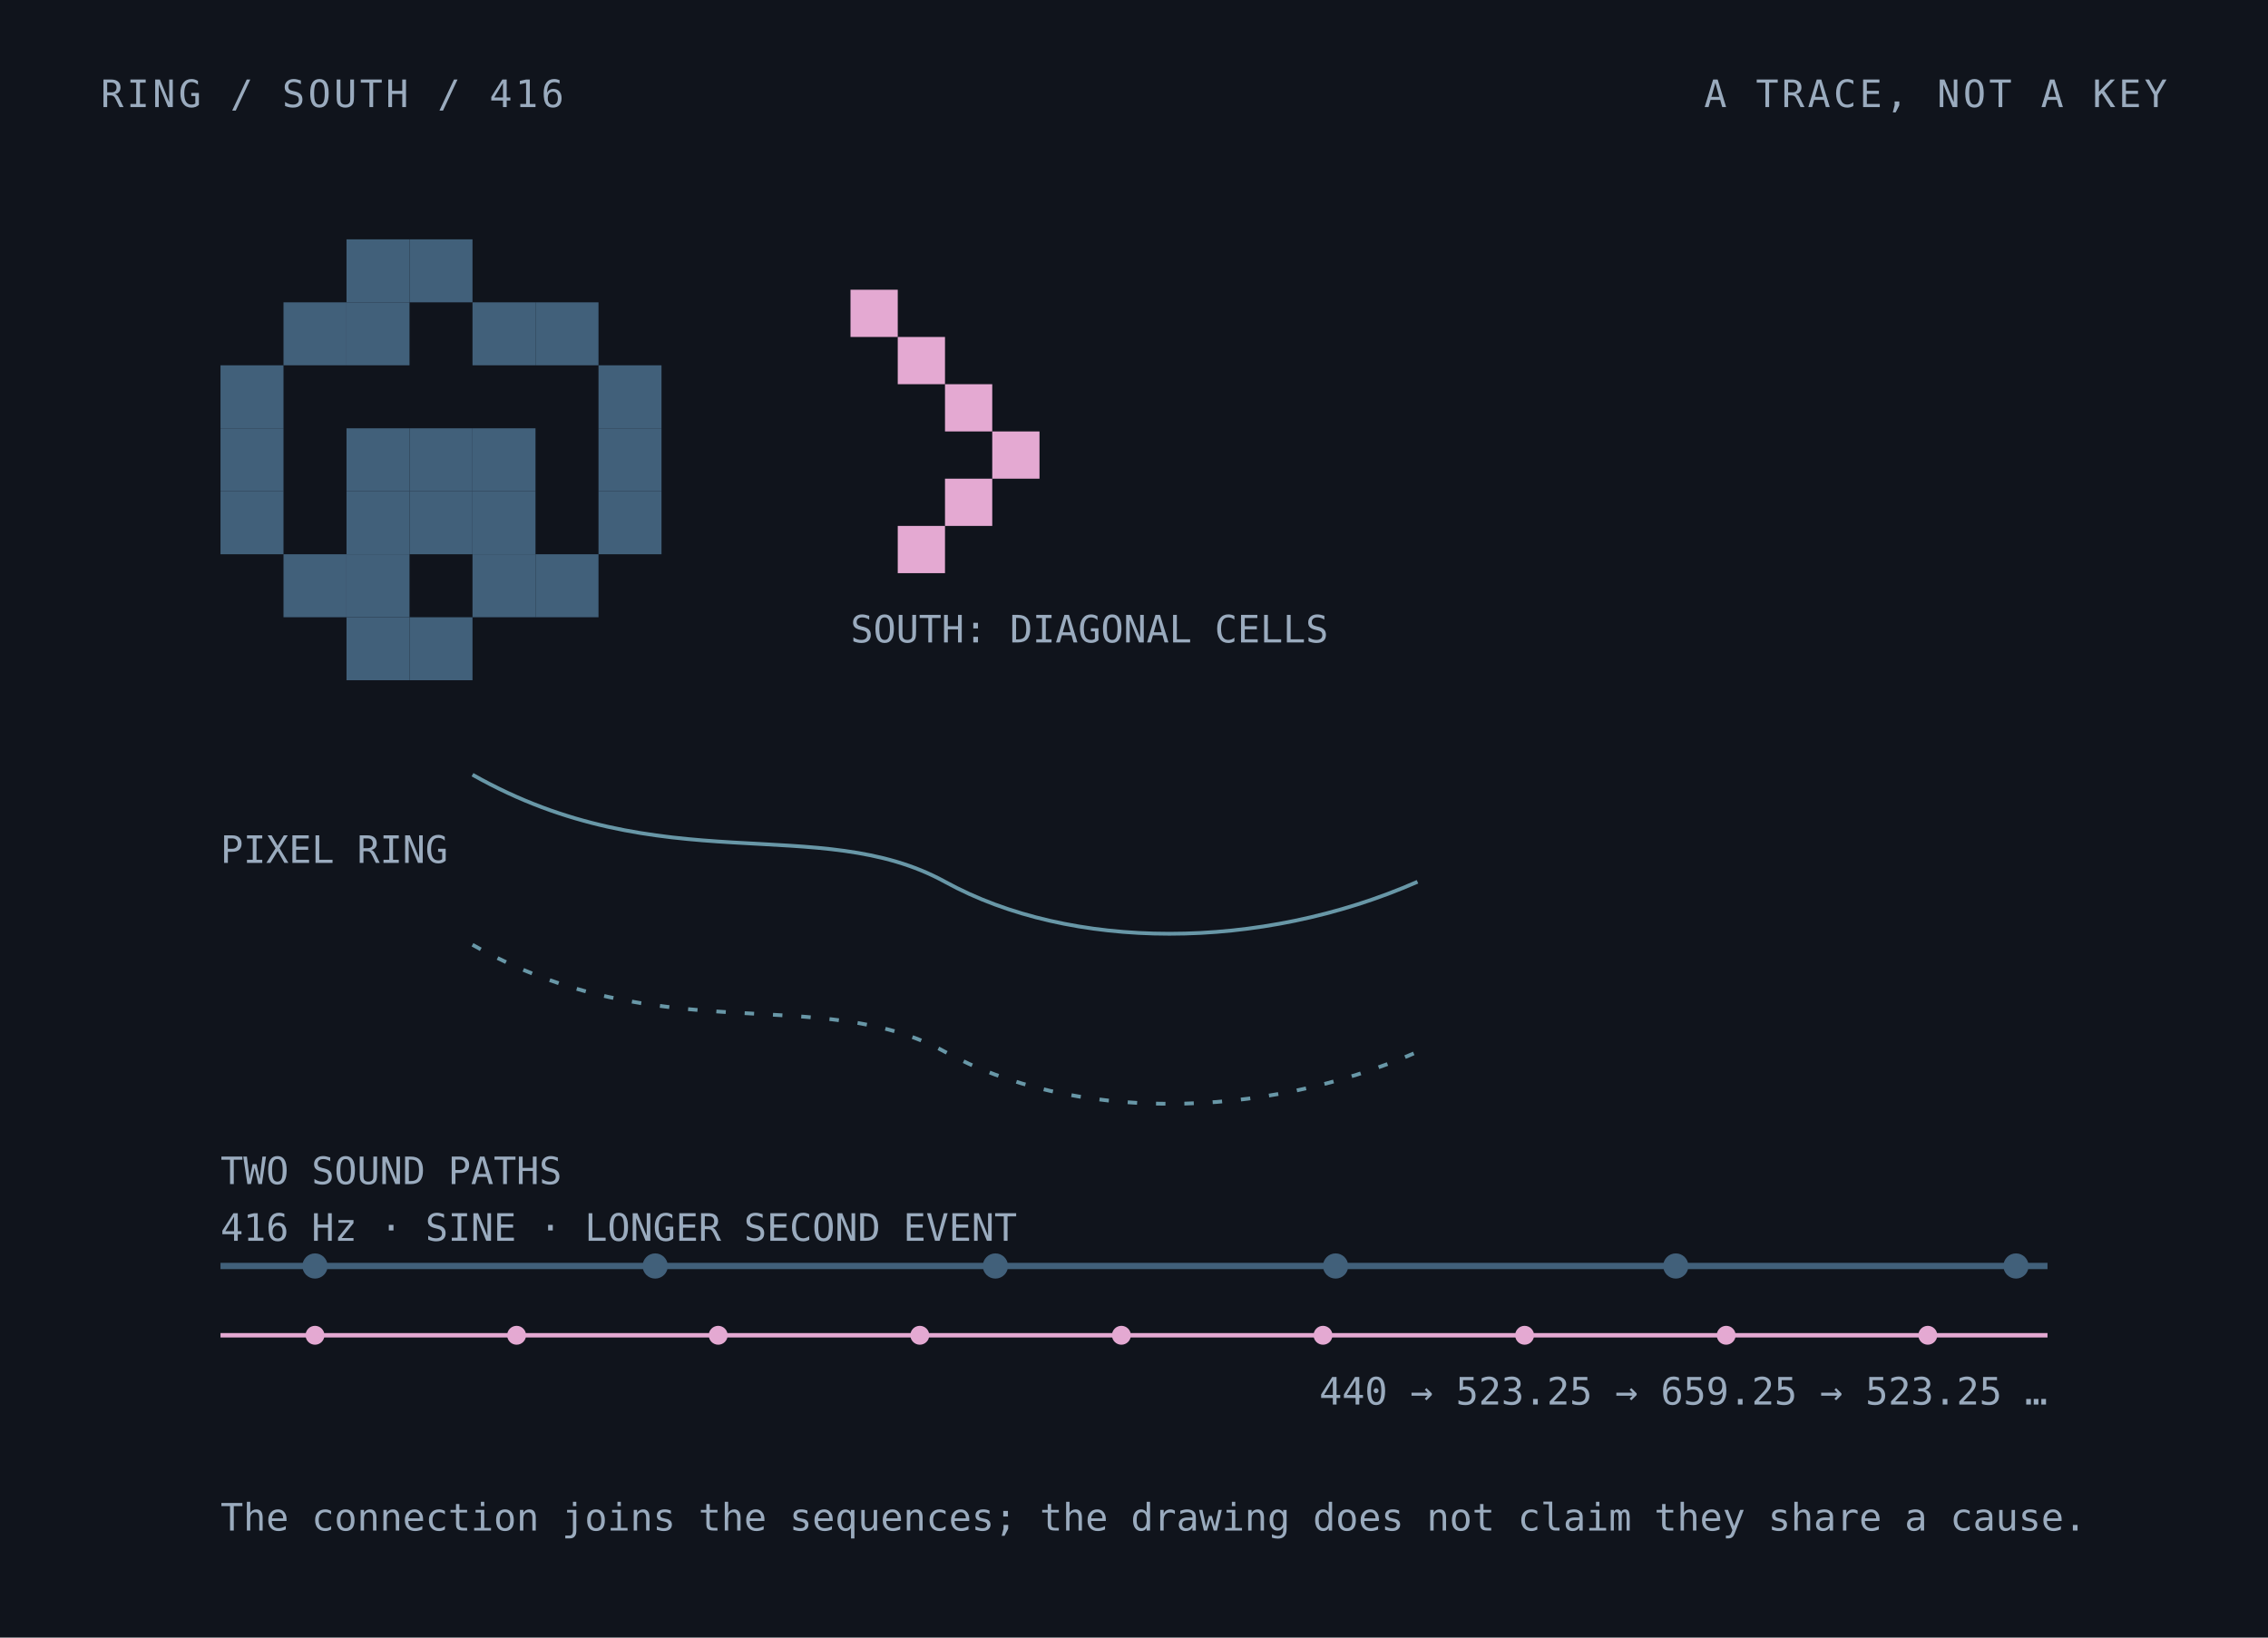
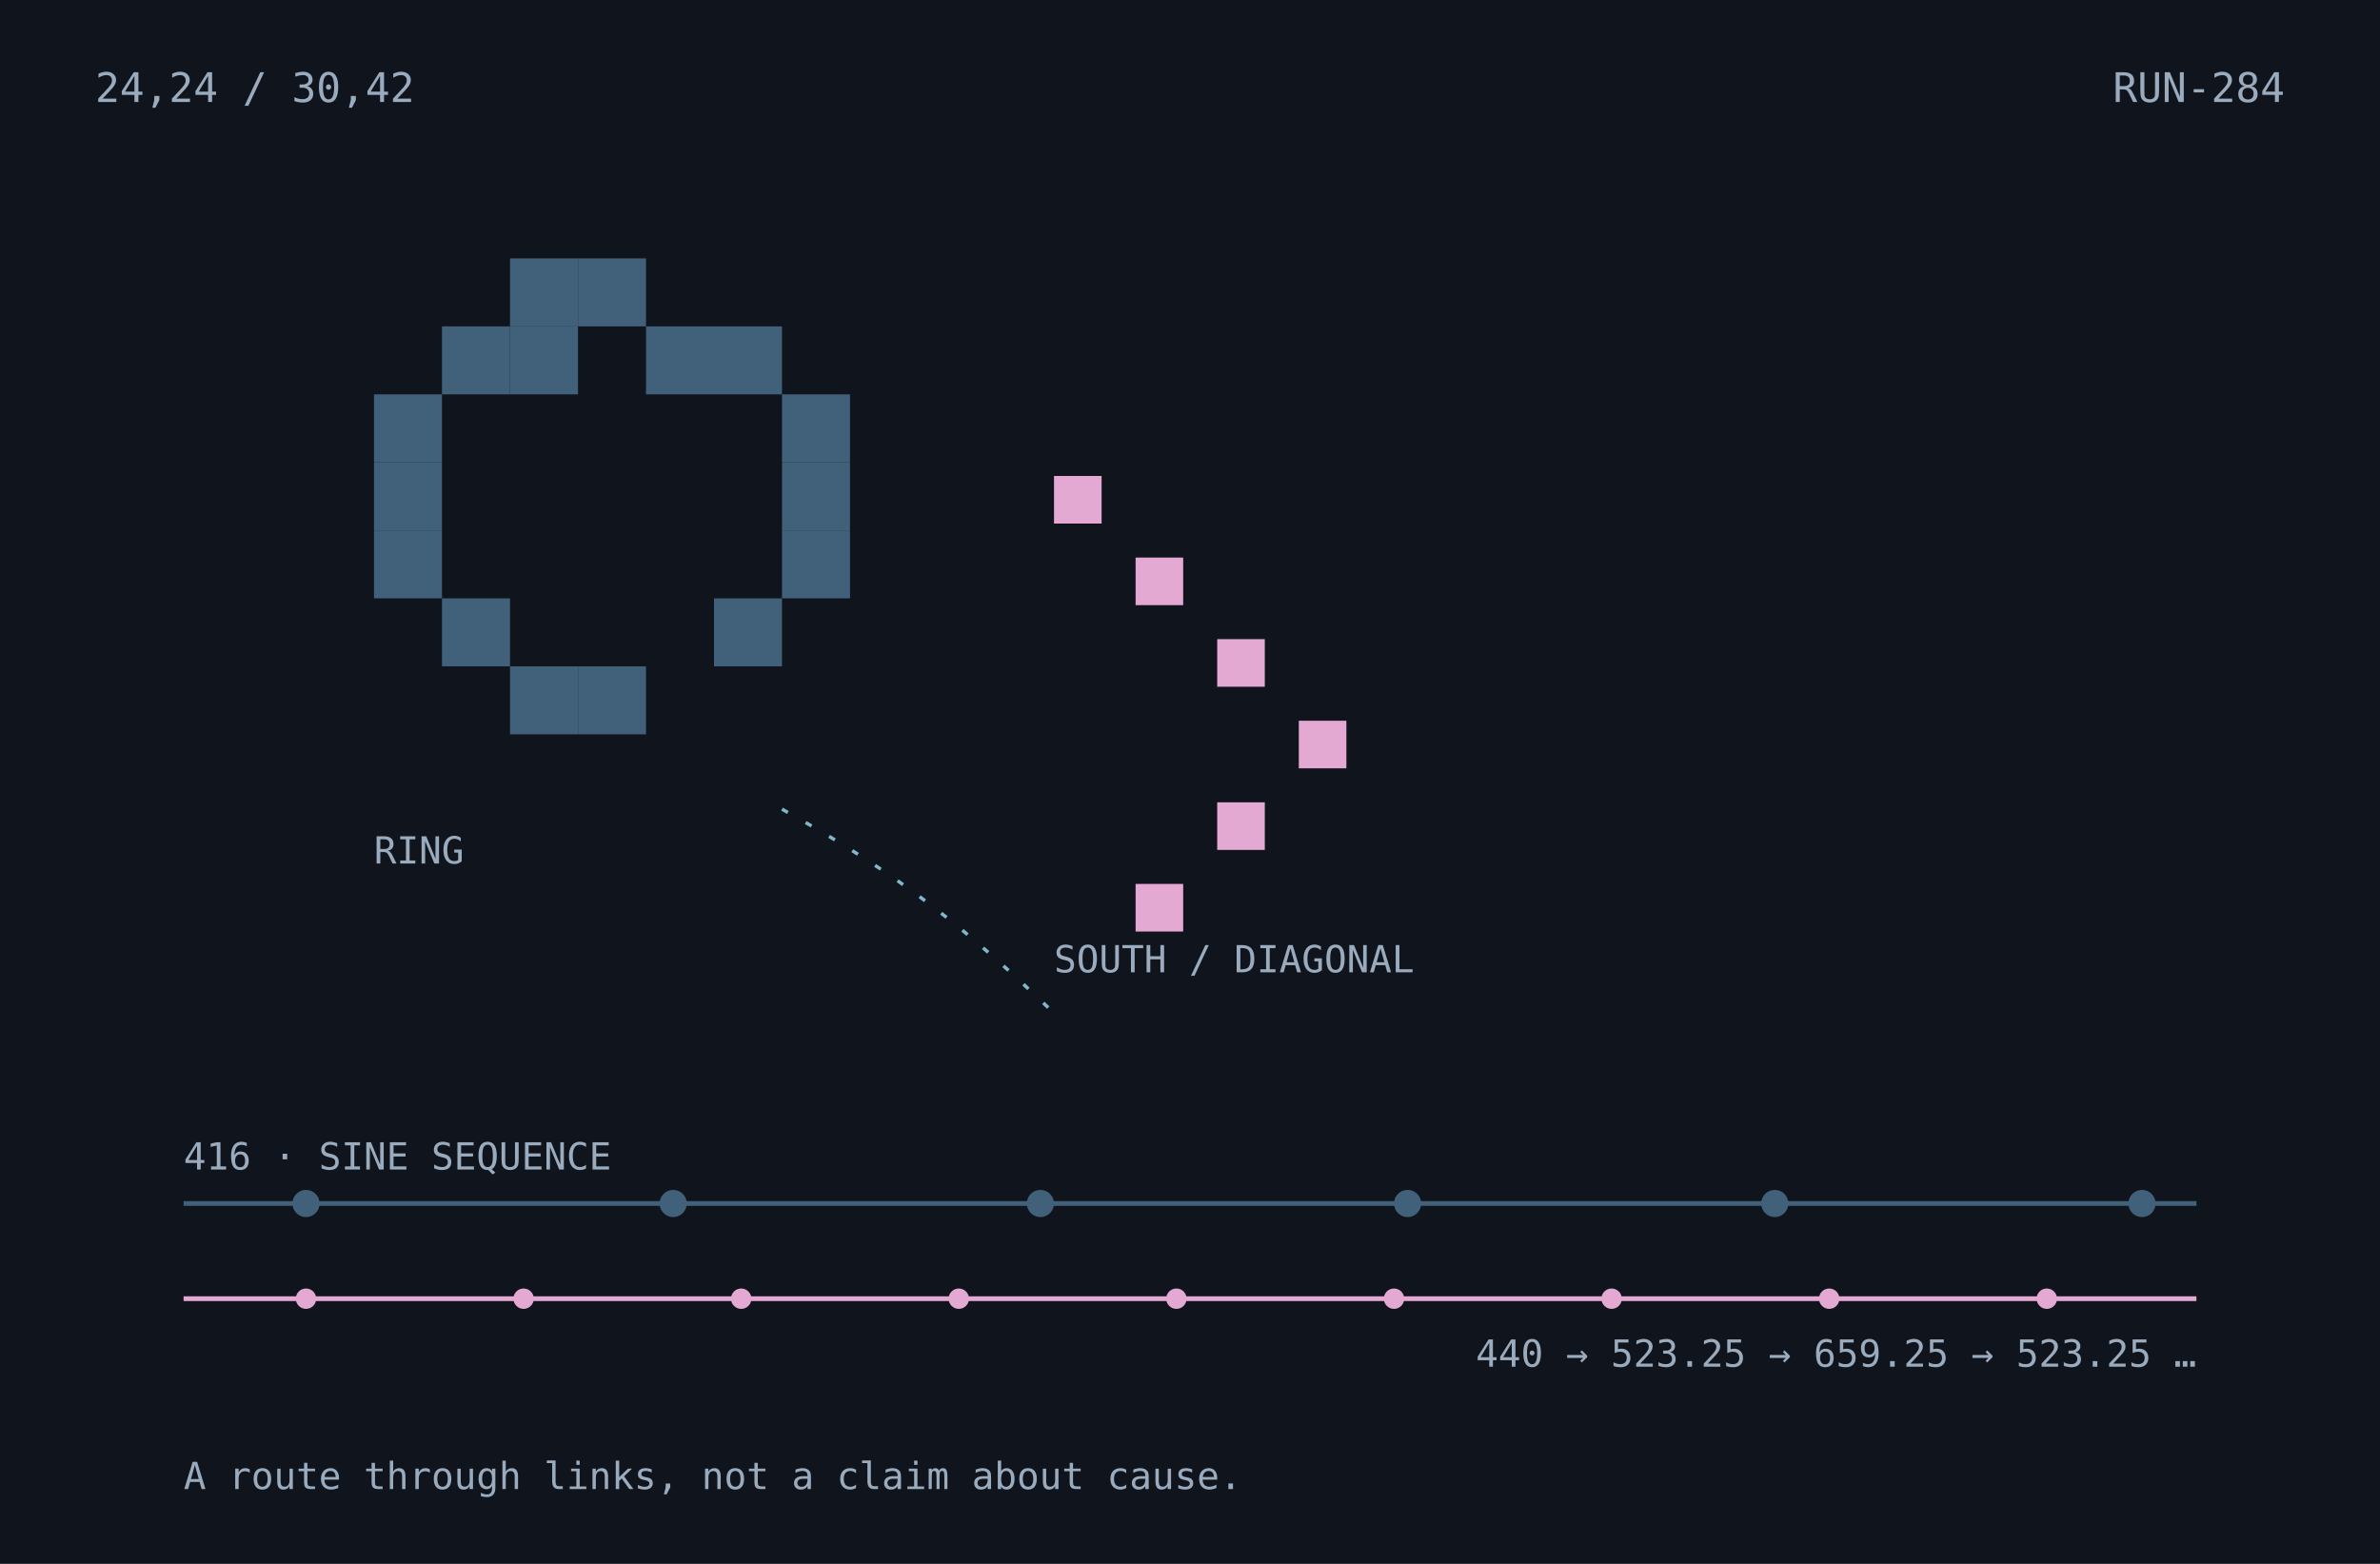
- <svg xmlns="http://www.w3.org/2000/svg" viewBox="0 0 720 520" role="img" aria-labelledby="title desc">
-   <rect width="720" height="520" fill="#10141c" />
-   <g fill="#9aabbe" font-family="monospace" font-size="12" letter-spacing="1">
-     <text x="32" y="34">RING / SOUTH / 416</text>
-     <text x="688" y="34" text-anchor="end">A TRACE, NOT A KEY</text>
+ <svg xmlns="http://www.w3.org/2000/svg" viewBox="0 0 700 460" role="img" aria-labelledby="t d">
+   <rect width="700" height="460" fill="#10141c" />
+   <g font-family="monospace" fill="#9aabbe" font-size="12">
+     <text x="28" y="30">24,24 / 30,42</text>
+     <text x="672" y="30" text-anchor="end">RUN-284</text>
  </g>
-   <g transform="translate(70 76)" fill="#41607A">
+   <g transform="translate(110 76)" fill="#41607A">
    <rect x="40" y="0" width="20" height="20" />
    <rect x="60" y="0" width="20" height="20" />
    <rect x="20" y="20" width="20" height="20" />
    <rect x="40" y="20" width="20" height="20" />
    <rect x="80" y="20" width="20" height="20" />
    <rect x="100" y="20" width="20" height="20" />
    <rect x="0" y="40" width="20" height="20" />
    <rect x="120" y="40" width="20" height="20" />
    <rect x="0" y="60" width="20" height="20" />
-     <rect x="40" y="60" width="20" height="20" />
-     <rect x="60" y="60" width="20" height="20" />
-     <rect x="80" y="60" width="20" height="20" />
    <rect x="120" y="60" width="20" height="20" />
    <rect x="0" y="80" width="20" height="20" />
-     <rect x="40" y="80" width="20" height="20" />
-     <rect x="60" y="80" width="20" height="20" />
-     <rect x="80" y="80" width="20" height="20" />
    <rect x="120" y="80" width="20" height="20" />
    <rect x="20" y="100" width="20" height="20" />
-     <rect x="40" y="100" width="20" height="20" />
-     <rect x="80" y="100" width="20" height="20" />
    <rect x="100" y="100" width="20" height="20" />
    <rect x="40" y="120" width="20" height="20" />
    <rect x="60" y="120" width="20" height="20" />
  </g>
-   <g transform="translate(270 92)" fill="#E4A9D2">
-     <rect x="0" y="0" width="15" height="15" />
-     <rect x="15" y="15" width="15" height="15" />
-     <rect x="30" y="30" width="15" height="15" />
-     <rect x="45" y="45" width="15" height="15" />
-     <rect x="30" y="60" width="15" height="15" />
-     <rect x="15" y="75" width="15" height="15" />
+   <g transform="translate(310 140)" fill="#E4A9D2">
+     <rect x="0" y="0" width="14" height="14" />
+     <rect x="24" y="24" width="14" height="14" />
+     <rect x="48" y="48" width="14" height="14" />
+     <rect x="72" y="72" width="14" height="14" />
+     <rect x="48" y="96" width="14" height="14" />
+     <rect x="24" y="120" width="14" height="14" />
  </g>
-   <g stroke="#7eb8c9" stroke-width="1.2" fill="none" opacity=".8">
-     <path d="M150 246 C210 280 260 258 300 280 S400 302 450 280" />
-     <path d="M150 300 C210 334 260 312 300 334 S400 356 450 334" stroke-dasharray="3 6" />
+   <path d="M230 238 C266 258 285 274 310 298" stroke="#7eb8c9" stroke-width="1" fill="none" stroke-dasharray="2 6" />
+   <g font-family="monospace" font-size="11" fill="#9aabbe">
+     <text x="110" y="254">RING</text>
+     <text x="310" y="286">SOUTH / DIAGONAL</text>
  </g>
-   <g fill="#9aabbe" font-family="monospace" font-size="12">
-     <text x="70" y="274">PIXEL RING</text>
-     <text x="270" y="204">SOUTH: DIAGONAL CELLS</text>
-     <text x="70" y="376">TWO SOUND PATHS</text>
+   <g stroke-width="1.4">
+     <line x1="54" y1="354" x2="646" y2="354" stroke="#41607A" />
+     <line x1="54" y1="382" x2="646" y2="382" stroke="#E4A9D2" />
  </g>
-   <g>
-     <line x1="70" y1="402" x2="650" y2="402" stroke="#41607A" stroke-width="2" />
-     <line x1="70" y1="424" x2="650" y2="424" stroke="#E4A9D2" stroke-width="1.4" />
-     <g fill="#41607A">
-       <circle cx="100" cy="402" r="4" />
-       <circle cx="208" cy="402" r="4" />
-       <circle cx="316" cy="402" r="4" />
-       <circle cx="424" cy="402" r="4" />
-       <circle cx="532" cy="402" r="4" />
-       <circle cx="640" cy="402" r="4" />
-     </g>
-     <g fill="#E4A9D2">
-       <circle cx="100" cy="424" r="3" />
-       <circle cx="164" cy="424" r="3" />
-       <circle cx="228" cy="424" r="3" />
-       <circle cx="292" cy="424" r="3" />
-       <circle cx="356" cy="424" r="3" />
-       <circle cx="420" cy="424" r="3" />
-       <circle cx="484" cy="424" r="3" />
-       <circle cx="548" cy="424" r="3" />
-       <circle cx="612" cy="424" r="3" />
-     </g>
+   <g fill="#41607A">
+     <circle cx="90" cy="354" r="4" />
+     <circle cx="198" cy="354" r="4" />
+     <circle cx="306" cy="354" r="4" />
+     <circle cx="414" cy="354" r="4" />
+     <circle cx="522" cy="354" r="4" />
+     <circle cx="630" cy="354" r="4" />
  </g>
-   <g fill="#9aabbe" font-family="monospace" font-size="12">
-     <text x="70" y="394">416 Hz · SINE · LONGER SECOND EVENT</text>
-     <text x="650" y="446" text-anchor="end">440 → 523.25 → 659.25 → 523.25 …</text>
-     <text x="70" y="486">The connection joins the sequences; the drawing does not claim they share a cause.</text>
+   <g fill="#E4A9D2">
+     <circle cx="90" cy="382" r="3" />
+     <circle cx="154" cy="382" r="3" />
+     <circle cx="218" cy="382" r="3" />
+     <circle cx="282" cy="382" r="3" />
+     <circle cx="346" cy="382" r="3" />
+     <circle cx="410" cy="382" r="3" />
+     <circle cx="474" cy="382" r="3" />
+     <circle cx="538" cy="382" r="3" />
+     <circle cx="602" cy="382" r="3" />
+   </g>
+   <g font-family="monospace" font-size="11" fill="#9aabbe">
+     <text x="54" y="344">416 · SINE SEQUENCE</text>
+     <text x="646" y="402" text-anchor="end">440 → 523.25 → 659.25 → 523.25 …</text>
+     <text x="54" y="438">A route through links, not a claim about cause.</text>
  </g>
</svg>
